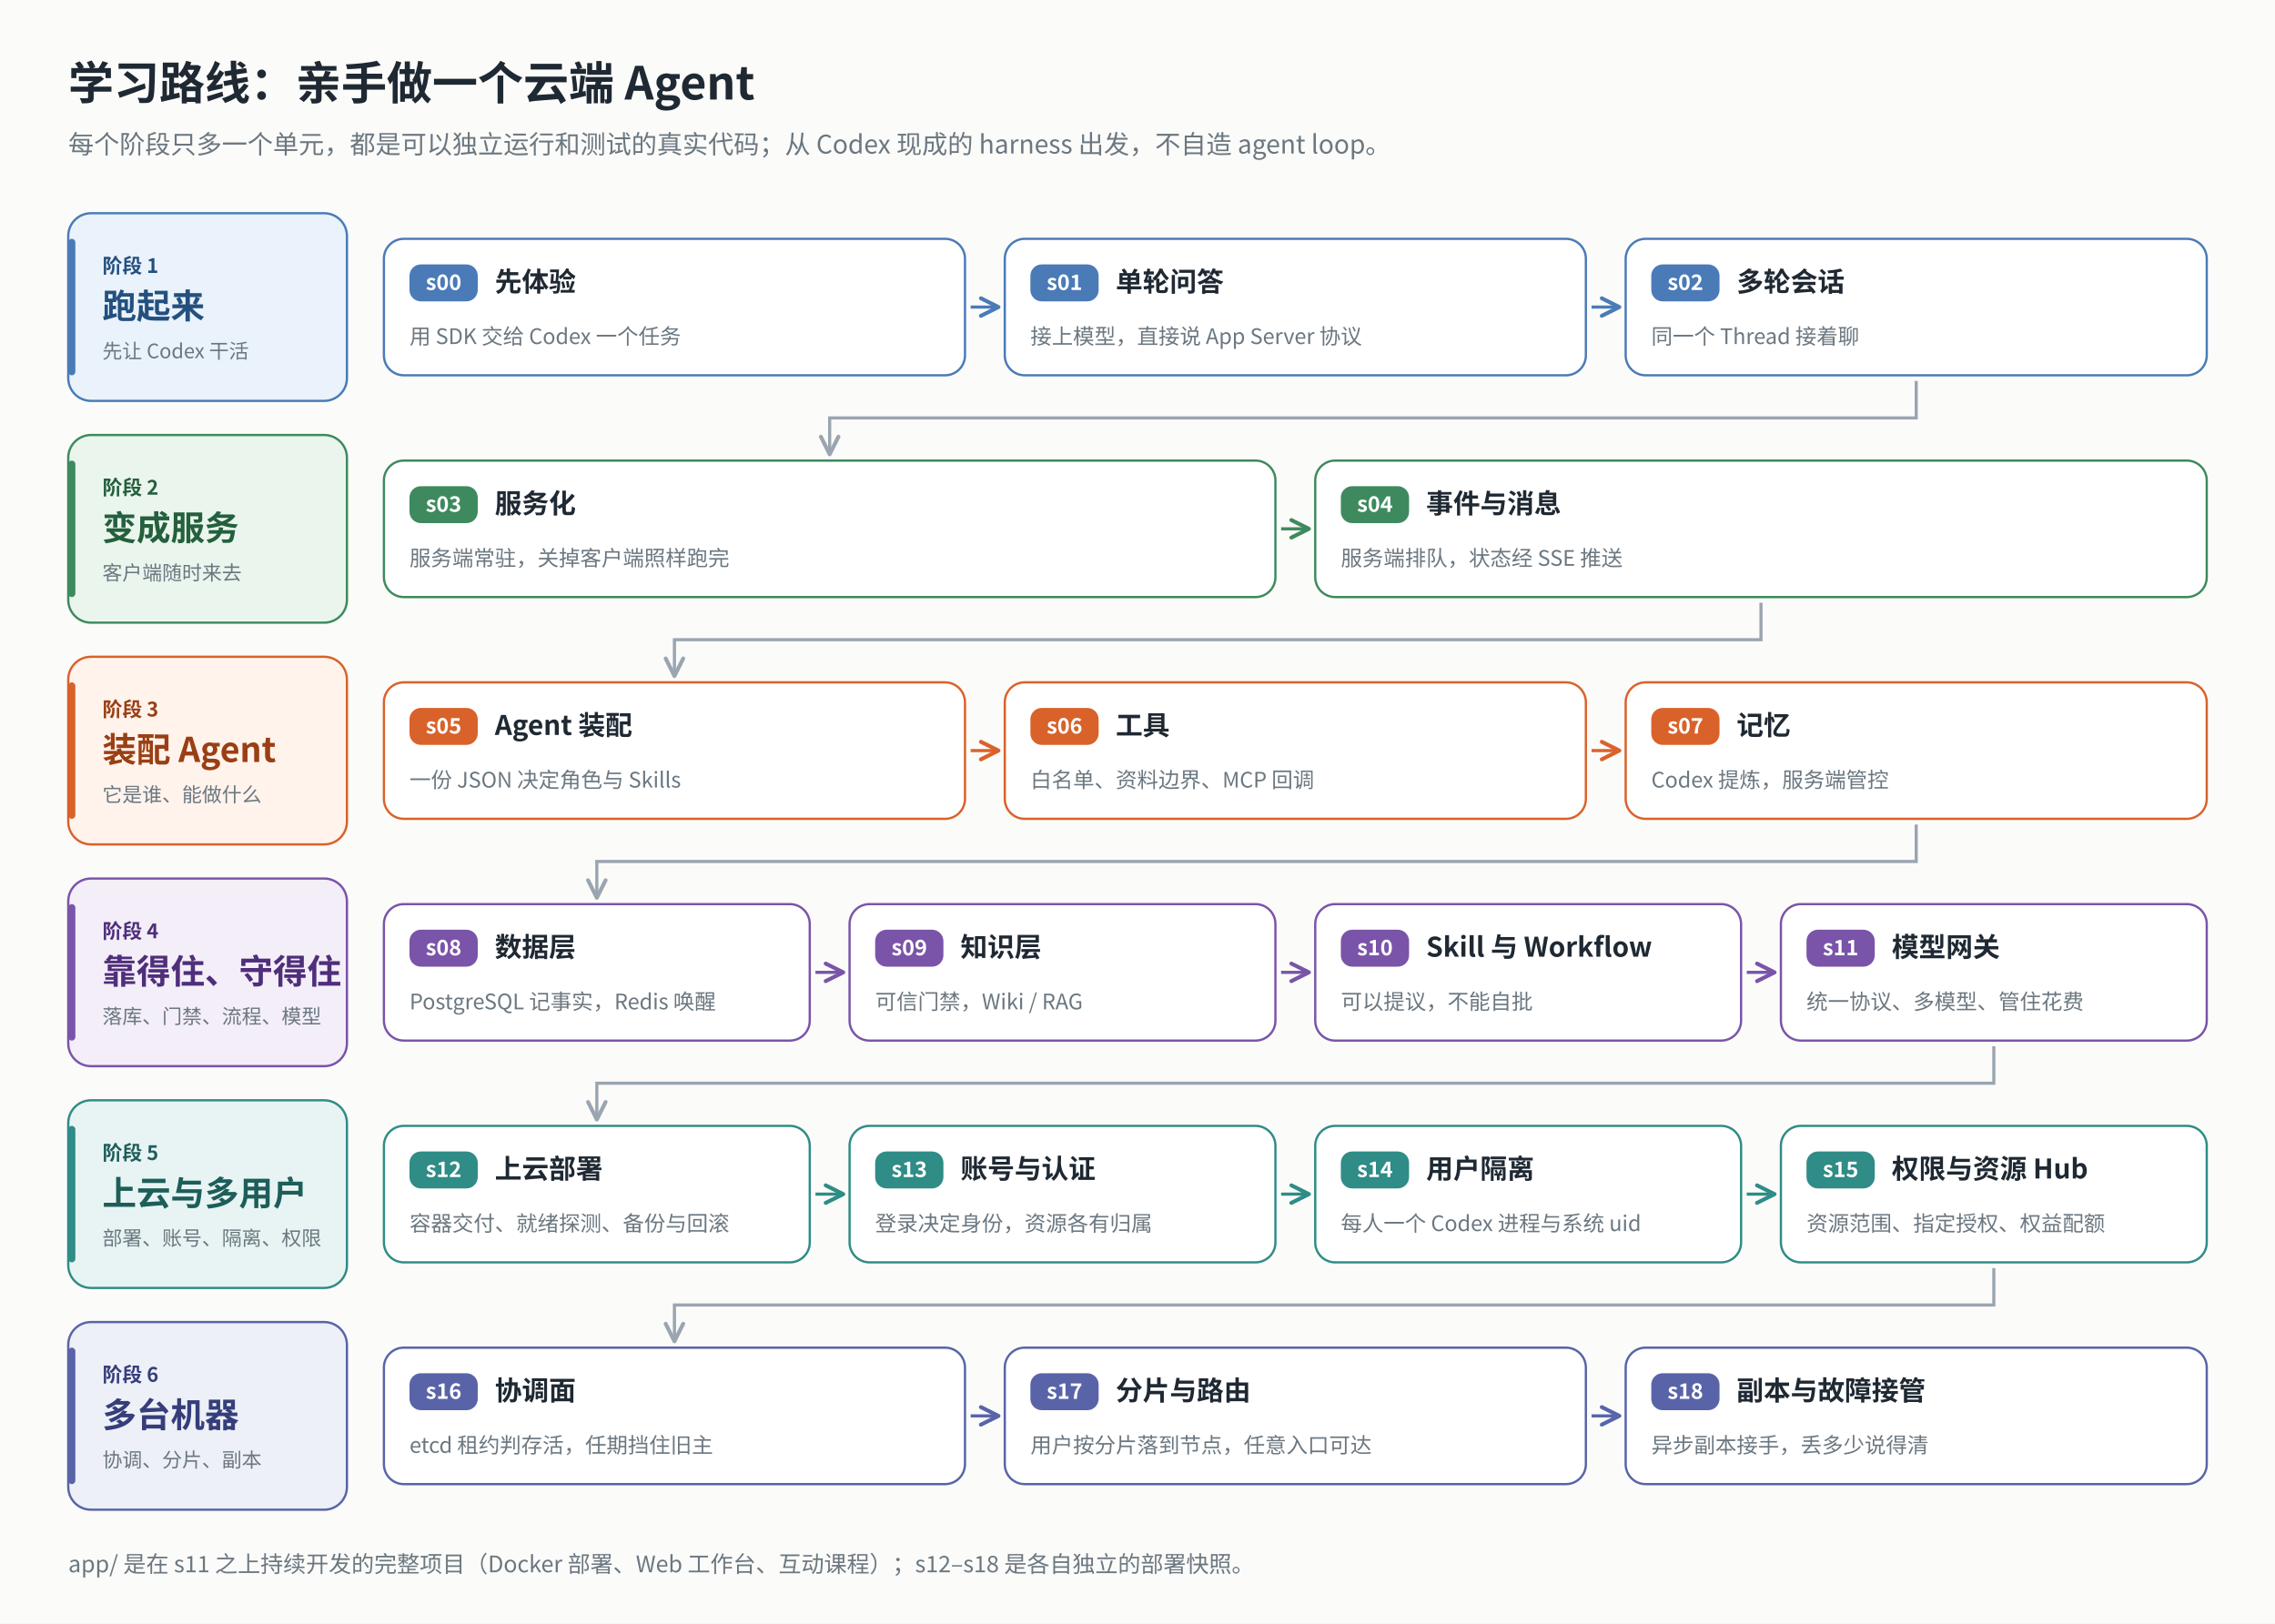
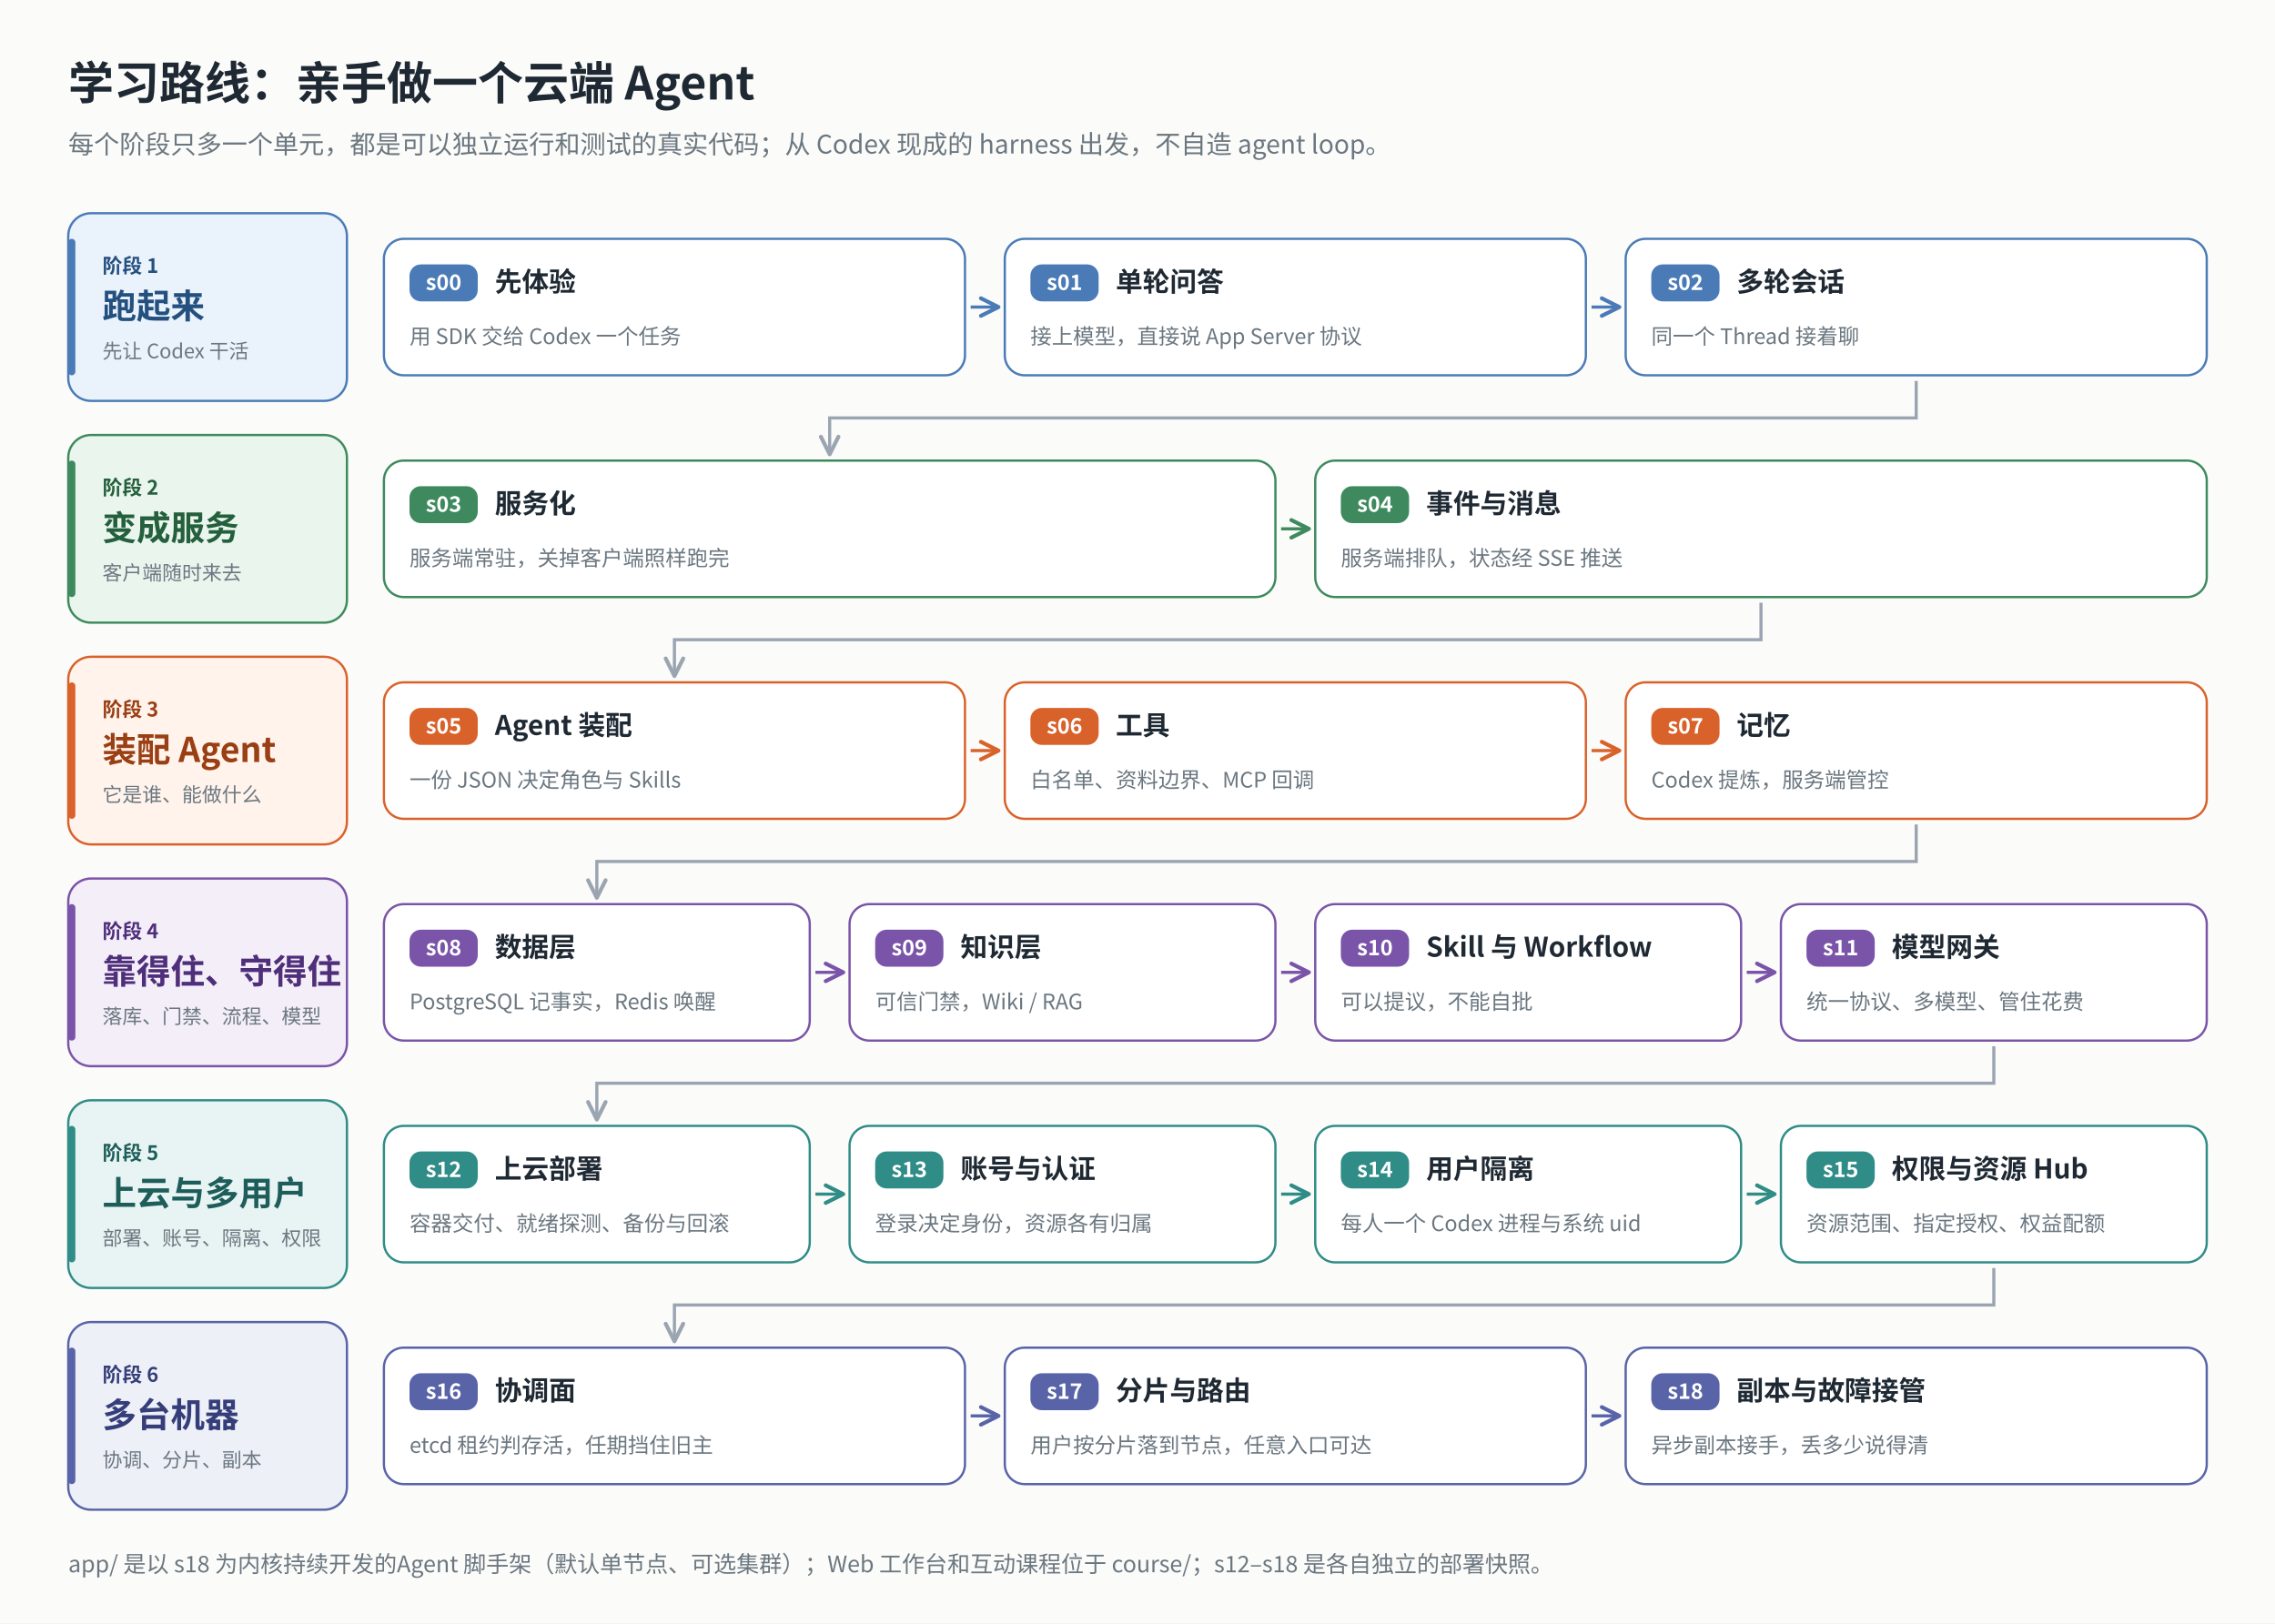
<svg xmlns="http://www.w3.org/2000/svg" width="1600" height="1142" viewBox="0 0 1600 1142" role="img" aria-labelledby="title desc">
  <defs>
    <marker id="arrow-4A7BB7" viewBox="0 0 10 10" refX="8" refY="5" markerWidth="7" markerHeight="7" orient="auto-start-reverse">
      <path d="M1 1 L9 5 L1 9" fill="none" stroke="#4A7BB7" stroke-width="1.8" stroke-linecap="round" stroke-linejoin="round" />
    </marker>
    <marker id="arrow-3E8A5E" viewBox="0 0 10 10" refX="8" refY="5" markerWidth="7" markerHeight="7" orient="auto-start-reverse">
      <path d="M1 1 L9 5 L1 9" fill="none" stroke="#3E8A5E" stroke-width="1.8" stroke-linecap="round" stroke-linejoin="round" />
    </marker>
    <marker id="arrow-D9622B" viewBox="0 0 10 10" refX="8" refY="5" markerWidth="7" markerHeight="7" orient="auto-start-reverse">
      <path d="M1 1 L9 5 L1 9" fill="none" stroke="#D9622B" stroke-width="1.8" stroke-linecap="round" stroke-linejoin="round" />
    </marker>
    <marker id="arrow-7A54A8" viewBox="0 0 10 10" refX="8" refY="5" markerWidth="7" markerHeight="7" orient="auto-start-reverse">
      <path d="M1 1 L9 5 L1 9" fill="none" stroke="#7A54A8" stroke-width="1.8" stroke-linecap="round" stroke-linejoin="round" />
    </marker>
    <marker id="arrow-2F8C86" viewBox="0 0 10 10" refX="8" refY="5" markerWidth="7" markerHeight="7" orient="auto-start-reverse">
      <path d="M1 1 L9 5 L1 9" fill="none" stroke="#2F8C86" stroke-width="1.8" stroke-linecap="round" stroke-linejoin="round" />
    </marker>
    <marker id="arrow-5964A8" viewBox="0 0 10 10" refX="8" refY="5" markerWidth="7" markerHeight="7" orient="auto-start-reverse">
      <path d="M1 1 L9 5 L1 9" fill="none" stroke="#5964A8" stroke-width="1.8" stroke-linecap="round" stroke-linejoin="round" />
    </marker>
    <marker id="arrow-9AA5B1" viewBox="0 0 10 10" refX="8" refY="5" markerWidth="7" markerHeight="7" orient="auto-start-reverse">
      <path d="M1 1 L9 5 L1 9" fill="none" stroke="#9AA5B1" stroke-width="1.8" stroke-linecap="round" stroke-linejoin="round" />
    </marker>
  </defs>
  <g font-family="PingFang SC, Microsoft YaHei, Noto Sans CJK SC, sans-serif">
    <rect width="1600" height="1142" fill="#FBFBF9" />
    <text x="48" y="70" font-size="32" fill="#1F2933" font-weight="700" text-anchor="start">学习路线：亲手做一个云端 Agent</text>
    <text x="48" y="108" font-size="18" fill="#6B7780" font-weight="400" text-anchor="start">每个阶段只多一个单元，都是可以独立运行和测试的真实代码；从 Codex 现成的 harness 出发，不自造 agent loop。</text>
    <rect x="48" y="150" width="196" height="132" rx="16" fill="#EAF2FB" stroke="#4A7BB7" stroke-width="1.6" />
    <rect x="48" y="168" width="5" height="96" rx="2.5" fill="#4A7BB7" />
    <text x="72" y="192" font-size="14" fill="#24507F" font-weight="600" text-anchor="start">阶段 1</text>
    <text x="72" y="224" font-size="24" fill="#24507F" font-weight="700" text-anchor="start">跑起来</text>
    <text x="72" y="252" font-size="14" fill="#6B7780" font-weight="400" text-anchor="start">先让 Codex 干活</text>
    <a href="https://github.com/pengcong2020520/learn-codex-harness/blob/main/stages/s00-sdk-quickstart/README.md" target="_blank" rel="noopener noreferrer">
      <rect x="270" y="168" width="408.667" height="96" rx="14" fill="#FFFFFF" stroke="#4A7BB7" stroke-width="1.6" />
      <rect x="288" y="186" width="48" height="26" rx="8" fill="#4A7BB7" stroke="none" stroke-width="1.6" />
      <text x="312" y="204" font-size="15" fill="#FFFFFF" font-weight="700" text-anchor="middle">s00</text>
      <text x="348" y="205" font-size="19" fill="#1F2933" font-weight="700" text-anchor="start">先体验</text>
      <text x="288" y="242" font-size="15" fill="#6B7780" font-weight="400" text-anchor="start">用 SDK 交给 Codex 一个任务</text>
    </a>
    <path d="M682.667,216 L700.667,216" fill="none" stroke="#4A7BB7" stroke-width="2.2" marker-end="url(#arrow-4A7BB7)" />
    <a href="https://github.com/pengcong2020520/learn-codex-harness/blob/main/stages/s01-single-turn/README.md" target="_blank" rel="noopener noreferrer">
      <rect x="706.667" y="168" width="408.667" height="96" rx="14" fill="#FFFFFF" stroke="#4A7BB7" stroke-width="1.6" />
      <rect x="724.667" y="186" width="48" height="26" rx="8" fill="#4A7BB7" stroke="none" stroke-width="1.6" />
      <text x="748.667" y="204" font-size="15" fill="#FFFFFF" font-weight="700" text-anchor="middle">s01</text>
      <text x="784.667" y="205" font-size="19" fill="#1F2933" font-weight="700" text-anchor="start">单轮问答</text>
      <text x="724.667" y="242" font-size="15" fill="#6B7780" font-weight="400" text-anchor="start">接上模型，直接说 App Server 协议</text>
    </a>
    <path d="M1119.333,216 L1137.333,216" fill="none" stroke="#4A7BB7" stroke-width="2.2" marker-end="url(#arrow-4A7BB7)" />
    <a href="https://github.com/pengcong2020520/learn-codex-harness/blob/main/stages/s02-multi-turn/README.md" target="_blank" rel="noopener noreferrer">
      <rect x="1143.333" y="168" width="408.667" height="96" rx="14" fill="#FFFFFF" stroke="#4A7BB7" stroke-width="1.6" />
      <rect x="1161.333" y="186" width="48" height="26" rx="8" fill="#4A7BB7" stroke="none" stroke-width="1.6" />
      <text x="1185.333" y="204" font-size="15" fill="#FFFFFF" font-weight="700" text-anchor="middle">s02</text>
      <text x="1221.333" y="205" font-size="19" fill="#1F2933" font-weight="700" text-anchor="start">多轮会话</text>
      <text x="1161.333" y="242" font-size="15" fill="#6B7780" font-weight="400" text-anchor="start">同一个 Thread 接着聊</text>
    </a>
    <path d="M1347.667,268 L1347.667,294 L583.5,294 L583.5,318" fill="none" stroke="#9AA5B1" stroke-width="2.2" marker-end="url(#arrow-9AA5B1)" />
    <rect x="48" y="306" width="196" height="132" rx="16" fill="#EAF5EE" stroke="#3E8A5E" stroke-width="1.6" />
    <rect x="48" y="324" width="5" height="96" rx="2.5" fill="#3E8A5E" />
    <text x="72" y="348" font-size="14" fill="#24603D" font-weight="600" text-anchor="start">阶段 2</text>
    <text x="72" y="380" font-size="24" fill="#24603D" font-weight="700" text-anchor="start">变成服务</text>
    <text x="72" y="408" font-size="14" fill="#6B7780" font-weight="400" text-anchor="start">客户端随时来去</text>
    <a href="https://github.com/pengcong2020520/learn-codex-harness/blob/main/stages/s03-service/README.md" target="_blank" rel="noopener noreferrer">
      <rect x="270" y="324" width="627" height="96" rx="14" fill="#FFFFFF" stroke="#3E8A5E" stroke-width="1.6" />
      <rect x="288" y="342" width="48" height="26" rx="8" fill="#3E8A5E" stroke="none" stroke-width="1.6" />
      <text x="312" y="360" font-size="15" fill="#FFFFFF" font-weight="700" text-anchor="middle">s03</text>
      <text x="348" y="361" font-size="19" fill="#1F2933" font-weight="700" text-anchor="start">服务化</text>
      <text x="288" y="398" font-size="15" fill="#6B7780" font-weight="400" text-anchor="start">服务端常驻，关掉客户端照样跑完</text>
    </a>
    <path d="M901,372 L919,372" fill="none" stroke="#3E8A5E" stroke-width="2.2" marker-end="url(#arrow-3E8A5E)" />
    <a href="https://github.com/pengcong2020520/learn-codex-harness/blob/main/stages/s04-events-messages/README.md" target="_blank" rel="noopener noreferrer">
      <rect x="925" y="324" width="627" height="96" rx="14" fill="#FFFFFF" stroke="#3E8A5E" stroke-width="1.6" />
      <rect x="943" y="342" width="48" height="26" rx="8" fill="#3E8A5E" stroke="none" stroke-width="1.6" />
      <text x="967" y="360" font-size="15" fill="#FFFFFF" font-weight="700" text-anchor="middle">s04</text>
      <text x="1003" y="361" font-size="19" fill="#1F2933" font-weight="700" text-anchor="start">事件与消息</text>
      <text x="943" y="398" font-size="15" fill="#6B7780" font-weight="400" text-anchor="start">服务端排队，状态经 SSE 推送</text>
    </a>
    <path d="M1238.5,424 L1238.5,450 L474.333,450 L474.333,474" fill="none" stroke="#9AA5B1" stroke-width="2.2" marker-end="url(#arrow-9AA5B1)" />
    <rect x="48" y="462" width="196" height="132" rx="16" fill="#FFF3EC" stroke="#D9622B" stroke-width="1.6" />
    <rect x="48" y="480" width="5" height="96" rx="2.5" fill="#D9622B" />
    <text x="72" y="504" font-size="14" fill="#9A3F14" font-weight="600" text-anchor="start">阶段 3</text>
    <text x="72" y="536" font-size="24" fill="#9A3F14" font-weight="700" text-anchor="start">装配 Agent</text>
    <text x="72" y="564" font-size="14" fill="#6B7780" font-weight="400" text-anchor="start">它是谁、能做什么</text>
    <a href="https://github.com/pengcong2020520/learn-codex-harness/blob/main/stages/s05-agent-assembly/README.md" target="_blank" rel="noopener noreferrer">
      <rect x="270" y="480" width="408.667" height="96" rx="14" fill="#FFFFFF" stroke="#D9622B" stroke-width="1.6" />
      <rect x="288" y="498" width="48" height="26" rx="8" fill="#D9622B" stroke="none" stroke-width="1.6" />
      <text x="312" y="516" font-size="15" fill="#FFFFFF" font-weight="700" text-anchor="middle">s05</text>
      <text x="348" y="517" font-size="19" fill="#1F2933" font-weight="700" text-anchor="start">Agent 装配</text>
      <text x="288" y="554" font-size="15" fill="#6B7780" font-weight="400" text-anchor="start">一份 JSON 决定角色与 Skills</text>
    </a>
    <path d="M682.667,528 L700.667,528" fill="none" stroke="#D9622B" stroke-width="2.2" marker-end="url(#arrow-D9622B)" />
    <a href="https://github.com/pengcong2020520/learn-codex-harness/blob/main/stages/s06-tools/README.md" target="_blank" rel="noopener noreferrer">
      <rect x="706.667" y="480" width="408.667" height="96" rx="14" fill="#FFFFFF" stroke="#D9622B" stroke-width="1.6" />
      <rect x="724.667" y="498" width="48" height="26" rx="8" fill="#D9622B" stroke="none" stroke-width="1.6" />
      <text x="748.667" y="516" font-size="15" fill="#FFFFFF" font-weight="700" text-anchor="middle">s06</text>
      <text x="784.667" y="517" font-size="19" fill="#1F2933" font-weight="700" text-anchor="start">工具</text>
      <text x="724.667" y="554" font-size="15" fill="#6B7780" font-weight="400" text-anchor="start">白名单、资料边界、MCP 回调</text>
    </a>
    <path d="M1119.333,528 L1137.333,528" fill="none" stroke="#D9622B" stroke-width="2.2" marker-end="url(#arrow-D9622B)" />
    <a href="https://github.com/pengcong2020520/learn-codex-harness/blob/main/stages/s07-memory/README.md" target="_blank" rel="noopener noreferrer">
      <rect x="1143.333" y="480" width="408.667" height="96" rx="14" fill="#FFFFFF" stroke="#D9622B" stroke-width="1.6" />
      <rect x="1161.333" y="498" width="48" height="26" rx="8" fill="#D9622B" stroke="none" stroke-width="1.6" />
      <text x="1185.333" y="516" font-size="15" fill="#FFFFFF" font-weight="700" text-anchor="middle">s07</text>
      <text x="1221.333" y="517" font-size="19" fill="#1F2933" font-weight="700" text-anchor="start">记忆</text>
      <text x="1161.333" y="554" font-size="15" fill="#6B7780" font-weight="400" text-anchor="start">Codex 提炼，服务端管控</text>
    </a>
    <path d="M1347.667,580 L1347.667,606 L419.75,606 L419.75,630" fill="none" stroke="#9AA5B1" stroke-width="2.2" marker-end="url(#arrow-9AA5B1)" />
    <rect x="48" y="618" width="196" height="132" rx="16" fill="#F3EEF8" stroke="#7A54A8" stroke-width="1.6" />
    <rect x="48" y="636" width="5" height="96" rx="2.5" fill="#7A54A8" />
    <text x="72" y="660" font-size="14" fill="#4F2E7A" font-weight="600" text-anchor="start">阶段 4</text>
    <text x="72" y="692" font-size="24" fill="#4F2E7A" font-weight="700" text-anchor="start">靠得住、守得住</text>
    <text x="72" y="720" font-size="14" fill="#6B7780" font-weight="400" text-anchor="start">落库、门禁、流程、模型</text>
    <a href="https://github.com/pengcong2020520/learn-codex-harness/blob/main/stages/s08-data-layer/README.md" target="_blank" rel="noopener noreferrer">
      <rect x="270" y="636" width="299.5" height="96" rx="14" fill="#FFFFFF" stroke="#7A54A8" stroke-width="1.6" />
      <rect x="288" y="654" width="48" height="26" rx="8" fill="#7A54A8" stroke="none" stroke-width="1.6" />
      <text x="312" y="672" font-size="15" fill="#FFFFFF" font-weight="700" text-anchor="middle">s08</text>
      <text x="348" y="673" font-size="19" fill="#1F2933" font-weight="700" text-anchor="start">数据层</text>
      <text x="288" y="710" font-size="15" fill="#6B7780" font-weight="400" text-anchor="start">PostgreSQL 记事实，Redis 唤醒</text>
    </a>
    <path d="M573.5,684 L591.5,684" fill="none" stroke="#7A54A8" stroke-width="2.2" marker-end="url(#arrow-7A54A8)" />
    <a href="https://github.com/pengcong2020520/learn-codex-harness/blob/main/stages/s09-knowledge-layer/README.md" target="_blank" rel="noopener noreferrer">
      <rect x="597.5" y="636" width="299.5" height="96" rx="14" fill="#FFFFFF" stroke="#7A54A8" stroke-width="1.6" />
      <rect x="615.5" y="654" width="48" height="26" rx="8" fill="#7A54A8" stroke="none" stroke-width="1.6" />
      <text x="639.5" y="672" font-size="15" fill="#FFFFFF" font-weight="700" text-anchor="middle">s09</text>
      <text x="675.5" y="673" font-size="19" fill="#1F2933" font-weight="700" text-anchor="start">知识层</text>
      <text x="615.5" y="710" font-size="15" fill="#6B7780" font-weight="400" text-anchor="start">可信门禁，Wiki / RAG</text>
    </a>
    <path d="M901,684 L919,684" fill="none" stroke="#7A54A8" stroke-width="2.2" marker-end="url(#arrow-7A54A8)" />
    <a href="https://github.com/pengcong2020520/learn-codex-harness/blob/main/stages/s10-skill-workflow/README.md" target="_blank" rel="noopener noreferrer">
      <rect x="925" y="636" width="299.5" height="96" rx="14" fill="#FFFFFF" stroke="#7A54A8" stroke-width="1.6" />
      <rect x="943" y="654" width="48" height="26" rx="8" fill="#7A54A8" stroke="none" stroke-width="1.6" />
      <text x="967" y="672" font-size="15" fill="#FFFFFF" font-weight="700" text-anchor="middle">s10</text>
      <text x="1003" y="673" font-size="19" fill="#1F2933" font-weight="700" text-anchor="start">Skill 与 Workflow</text>
      <text x="943" y="710" font-size="15" fill="#6B7780" font-weight="400" text-anchor="start">可以提议，不能自批</text>
    </a>
    <path d="M1228.5,684 L1246.5,684" fill="none" stroke="#7A54A8" stroke-width="2.2" marker-end="url(#arrow-7A54A8)" />
    <a href="https://github.com/pengcong2020520/learn-codex-harness/blob/main/stages/s11-model-gateway/README.md" target="_blank" rel="noopener noreferrer">
      <rect x="1252.5" y="636" width="299.5" height="96" rx="14" fill="#FFFFFF" stroke="#7A54A8" stroke-width="1.6" />
      <rect x="1270.5" y="654" width="48" height="26" rx="8" fill="#7A54A8" stroke="none" stroke-width="1.6" />
      <text x="1294.5" y="672" font-size="15" fill="#FFFFFF" font-weight="700" text-anchor="middle">s11</text>
      <text x="1330.5" y="673" font-size="19" fill="#1F2933" font-weight="700" text-anchor="start">模型网关</text>
      <text x="1270.5" y="710" font-size="15" fill="#6B7780" font-weight="400" text-anchor="start">统一协议、多模型、管住花费</text>
    </a>
    <path d="M1402.25,736 L1402.25,762 L419.75,762 L419.75,786" fill="none" stroke="#9AA5B1" stroke-width="2.2" marker-end="url(#arrow-9AA5B1)" />
    <rect x="48" y="774" width="196" height="132" rx="16" fill="#E8F4F3" stroke="#2F8C86" stroke-width="1.6" />
    <rect x="48" y="792" width="5" height="96" rx="2.5" fill="#2F8C86" />
    <text x="72" y="816" font-size="14" fill="#1D5E5A" font-weight="600" text-anchor="start">阶段 5</text>
    <text x="72" y="848" font-size="24" fill="#1D5E5A" font-weight="700" text-anchor="start">上云与多用户</text>
    <text x="72" y="876" font-size="14" fill="#6B7780" font-weight="400" text-anchor="start">部署、账号、隔离、权限</text>
    <a href="https://github.com/pengcong2020520/learn-codex-harness/blob/main/stages/s12-deploy/README.md" target="_blank" rel="noopener noreferrer">
      <rect x="270" y="792" width="299.5" height="96" rx="14" fill="#FFFFFF" stroke="#2F8C86" stroke-width="1.6" />
      <rect x="288" y="810" width="48" height="26" rx="8" fill="#2F8C86" stroke="none" stroke-width="1.6" />
      <text x="312" y="828" font-size="15" fill="#FFFFFF" font-weight="700" text-anchor="middle">s12</text>
      <text x="348" y="829" font-size="19" fill="#1F2933" font-weight="700" text-anchor="start">上云部署</text>
      <text x="288" y="866" font-size="15" fill="#6B7780" font-weight="400" text-anchor="start">容器交付、就绪探测、备份与回滚</text>
    </a>
    <path d="M573.5,840 L591.5,840" fill="none" stroke="#2F8C86" stroke-width="2.2" marker-end="url(#arrow-2F8C86)" />
    <a href="https://github.com/pengcong2020520/learn-codex-harness/blob/main/stages/s13-auth/README.md" target="_blank" rel="noopener noreferrer">
      <rect x="597.5" y="792" width="299.5" height="96" rx="14" fill="#FFFFFF" stroke="#2F8C86" stroke-width="1.6" />
      <rect x="615.5" y="810" width="48" height="26" rx="8" fill="#2F8C86" stroke="none" stroke-width="1.6" />
      <text x="639.5" y="828" font-size="15" fill="#FFFFFF" font-weight="700" text-anchor="middle">s13</text>
      <text x="675.5" y="829" font-size="19" fill="#1F2933" font-weight="700" text-anchor="start">账号与认证</text>
      <text x="615.5" y="866" font-size="15" fill="#6B7780" font-weight="400" text-anchor="start">登录决定身份，资源各有归属</text>
    </a>
    <path d="M901,840 L919,840" fill="none" stroke="#2F8C86" stroke-width="2.2" marker-end="url(#arrow-2F8C86)" />
    <a href="https://github.com/pengcong2020520/learn-codex-harness/blob/main/stages/s14-isolation/README.md" target="_blank" rel="noopener noreferrer">
      <rect x="925" y="792" width="299.5" height="96" rx="14" fill="#FFFFFF" stroke="#2F8C86" stroke-width="1.6" />
      <rect x="943" y="810" width="48" height="26" rx="8" fill="#2F8C86" stroke="none" stroke-width="1.6" />
      <text x="967" y="828" font-size="15" fill="#FFFFFF" font-weight="700" text-anchor="middle">s14</text>
      <text x="1003" y="829" font-size="19" fill="#1F2933" font-weight="700" text-anchor="start">用户隔离</text>
      <text x="943" y="866" font-size="15" fill="#6B7780" font-weight="400" text-anchor="start">每人一个 Codex 进程与系统 uid</text>
    </a>
    <path d="M1228.5,840 L1246.5,840" fill="none" stroke="#2F8C86" stroke-width="2.2" marker-end="url(#arrow-2F8C86)" />
    <a href="https://github.com/pengcong2020520/learn-codex-harness/blob/main/stages/s15-hub/README.md" target="_blank" rel="noopener noreferrer">
      <rect x="1252.5" y="792" width="299.5" height="96" rx="14" fill="#FFFFFF" stroke="#2F8C86" stroke-width="1.6" />
      <rect x="1270.5" y="810" width="48" height="26" rx="8" fill="#2F8C86" stroke="none" stroke-width="1.6" />
      <text x="1294.5" y="828" font-size="15" fill="#FFFFFF" font-weight="700" text-anchor="middle">s15</text>
      <text x="1330.5" y="829" font-size="19" fill="#1F2933" font-weight="700" text-anchor="start">权限与资源 Hub</text>
      <text x="1270.5" y="866" font-size="15" fill="#6B7780" font-weight="400" text-anchor="start">资源范围、指定授权、权益配额</text>
    </a>
    <path d="M1402.25,892 L1402.25,918 L474.333,918 L474.333,942" fill="none" stroke="#9AA5B1" stroke-width="2.2" marker-end="url(#arrow-9AA5B1)" />
    <rect x="48" y="930" width="196" height="132" rx="16" fill="#EEF0F8" stroke="#5964A8" stroke-width="1.6" />
    <rect x="48" y="948" width="5" height="96" rx="2.5" fill="#5964A8" />
    <text x="72" y="972" font-size="14" fill="#363E7A" font-weight="600" text-anchor="start">阶段 6</text>
    <text x="72" y="1004" font-size="24" fill="#363E7A" font-weight="700" text-anchor="start">多台机器</text>
    <text x="72" y="1032" font-size="14" fill="#6B7780" font-weight="400" text-anchor="start">协调、分片、副本</text>
    <a href="https://github.com/pengcong2020520/learn-codex-harness/blob/main/stages/s16-coordination/README.md" target="_blank" rel="noopener noreferrer">
      <rect x="270" y="948" width="408.667" height="96" rx="14" fill="#FFFFFF" stroke="#5964A8" stroke-width="1.6" />
      <rect x="288" y="966" width="48" height="26" rx="8" fill="#5964A8" stroke="none" stroke-width="1.6" />
      <text x="312" y="984" font-size="15" fill="#FFFFFF" font-weight="700" text-anchor="middle">s16</text>
      <text x="348" y="985" font-size="19" fill="#1F2933" font-weight="700" text-anchor="start">协调面</text>
      <text x="288" y="1022" font-size="15" fill="#6B7780" font-weight="400" text-anchor="start">etcd 租约判存活，任期挡住旧主</text>
    </a>
    <path d="M682.667,996 L700.667,996" fill="none" stroke="#5964A8" stroke-width="2.2" marker-end="url(#arrow-5964A8)" />
    <a href="https://github.com/pengcong2020520/learn-codex-harness/blob/main/stages/s17-sharding/README.md" target="_blank" rel="noopener noreferrer">
      <rect x="706.667" y="948" width="408.667" height="96" rx="14" fill="#FFFFFF" stroke="#5964A8" stroke-width="1.6" />
      <rect x="724.667" y="966" width="48" height="26" rx="8" fill="#5964A8" stroke="none" stroke-width="1.6" />
      <text x="748.667" y="984" font-size="15" fill="#FFFFFF" font-weight="700" text-anchor="middle">s17</text>
      <text x="784.667" y="985" font-size="19" fill="#1F2933" font-weight="700" text-anchor="start">分片与路由</text>
      <text x="724.667" y="1022" font-size="15" fill="#6B7780" font-weight="400" text-anchor="start">用户按分片落到节点，任意入口可达</text>
    </a>
    <path d="M1119.333,996 L1137.333,996" fill="none" stroke="#5964A8" stroke-width="2.2" marker-end="url(#arrow-5964A8)" />
    <a href="https://github.com/pengcong2020520/learn-codex-harness/blob/main/stages/s18-replication/README.md" target="_blank" rel="noopener noreferrer">
      <rect x="1143.333" y="948" width="408.667" height="96" rx="14" fill="#FFFFFF" stroke="#5964A8" stroke-width="1.6" />
      <rect x="1161.333" y="966" width="48" height="26" rx="8" fill="#5964A8" stroke="none" stroke-width="1.6" />
      <text x="1185.333" y="984" font-size="15" fill="#FFFFFF" font-weight="700" text-anchor="middle">s18</text>
      <text x="1221.333" y="985" font-size="19" fill="#1F2933" font-weight="700" text-anchor="start">副本与故障接管</text>
      <text x="1161.333" y="1022" font-size="15" fill="#6B7780" font-weight="400" text-anchor="start">异步副本接手，丢多少说得清</text>
    </a>
-     <text x="48" y="1106" font-size="16" fill="#6B7780" font-weight="400" text-anchor="start">app/ 是在 s11 之上持续开发的完整项目（Docker 部署、Web 工作台、互动课程）；s12–s18 是各自独立的部署快照。</text>
+     <text x="48" y="1106" font-size="16" fill="#6B7780" font-weight="400" text-anchor="start">app/ 是以 s18 为内核持续开发的Agent 脚手架（默认单节点、可选集群）；Web 工作台和互动课程位于 course/；s12–s18 是各自独立的部署快照。</text>
  </g>
</svg>
